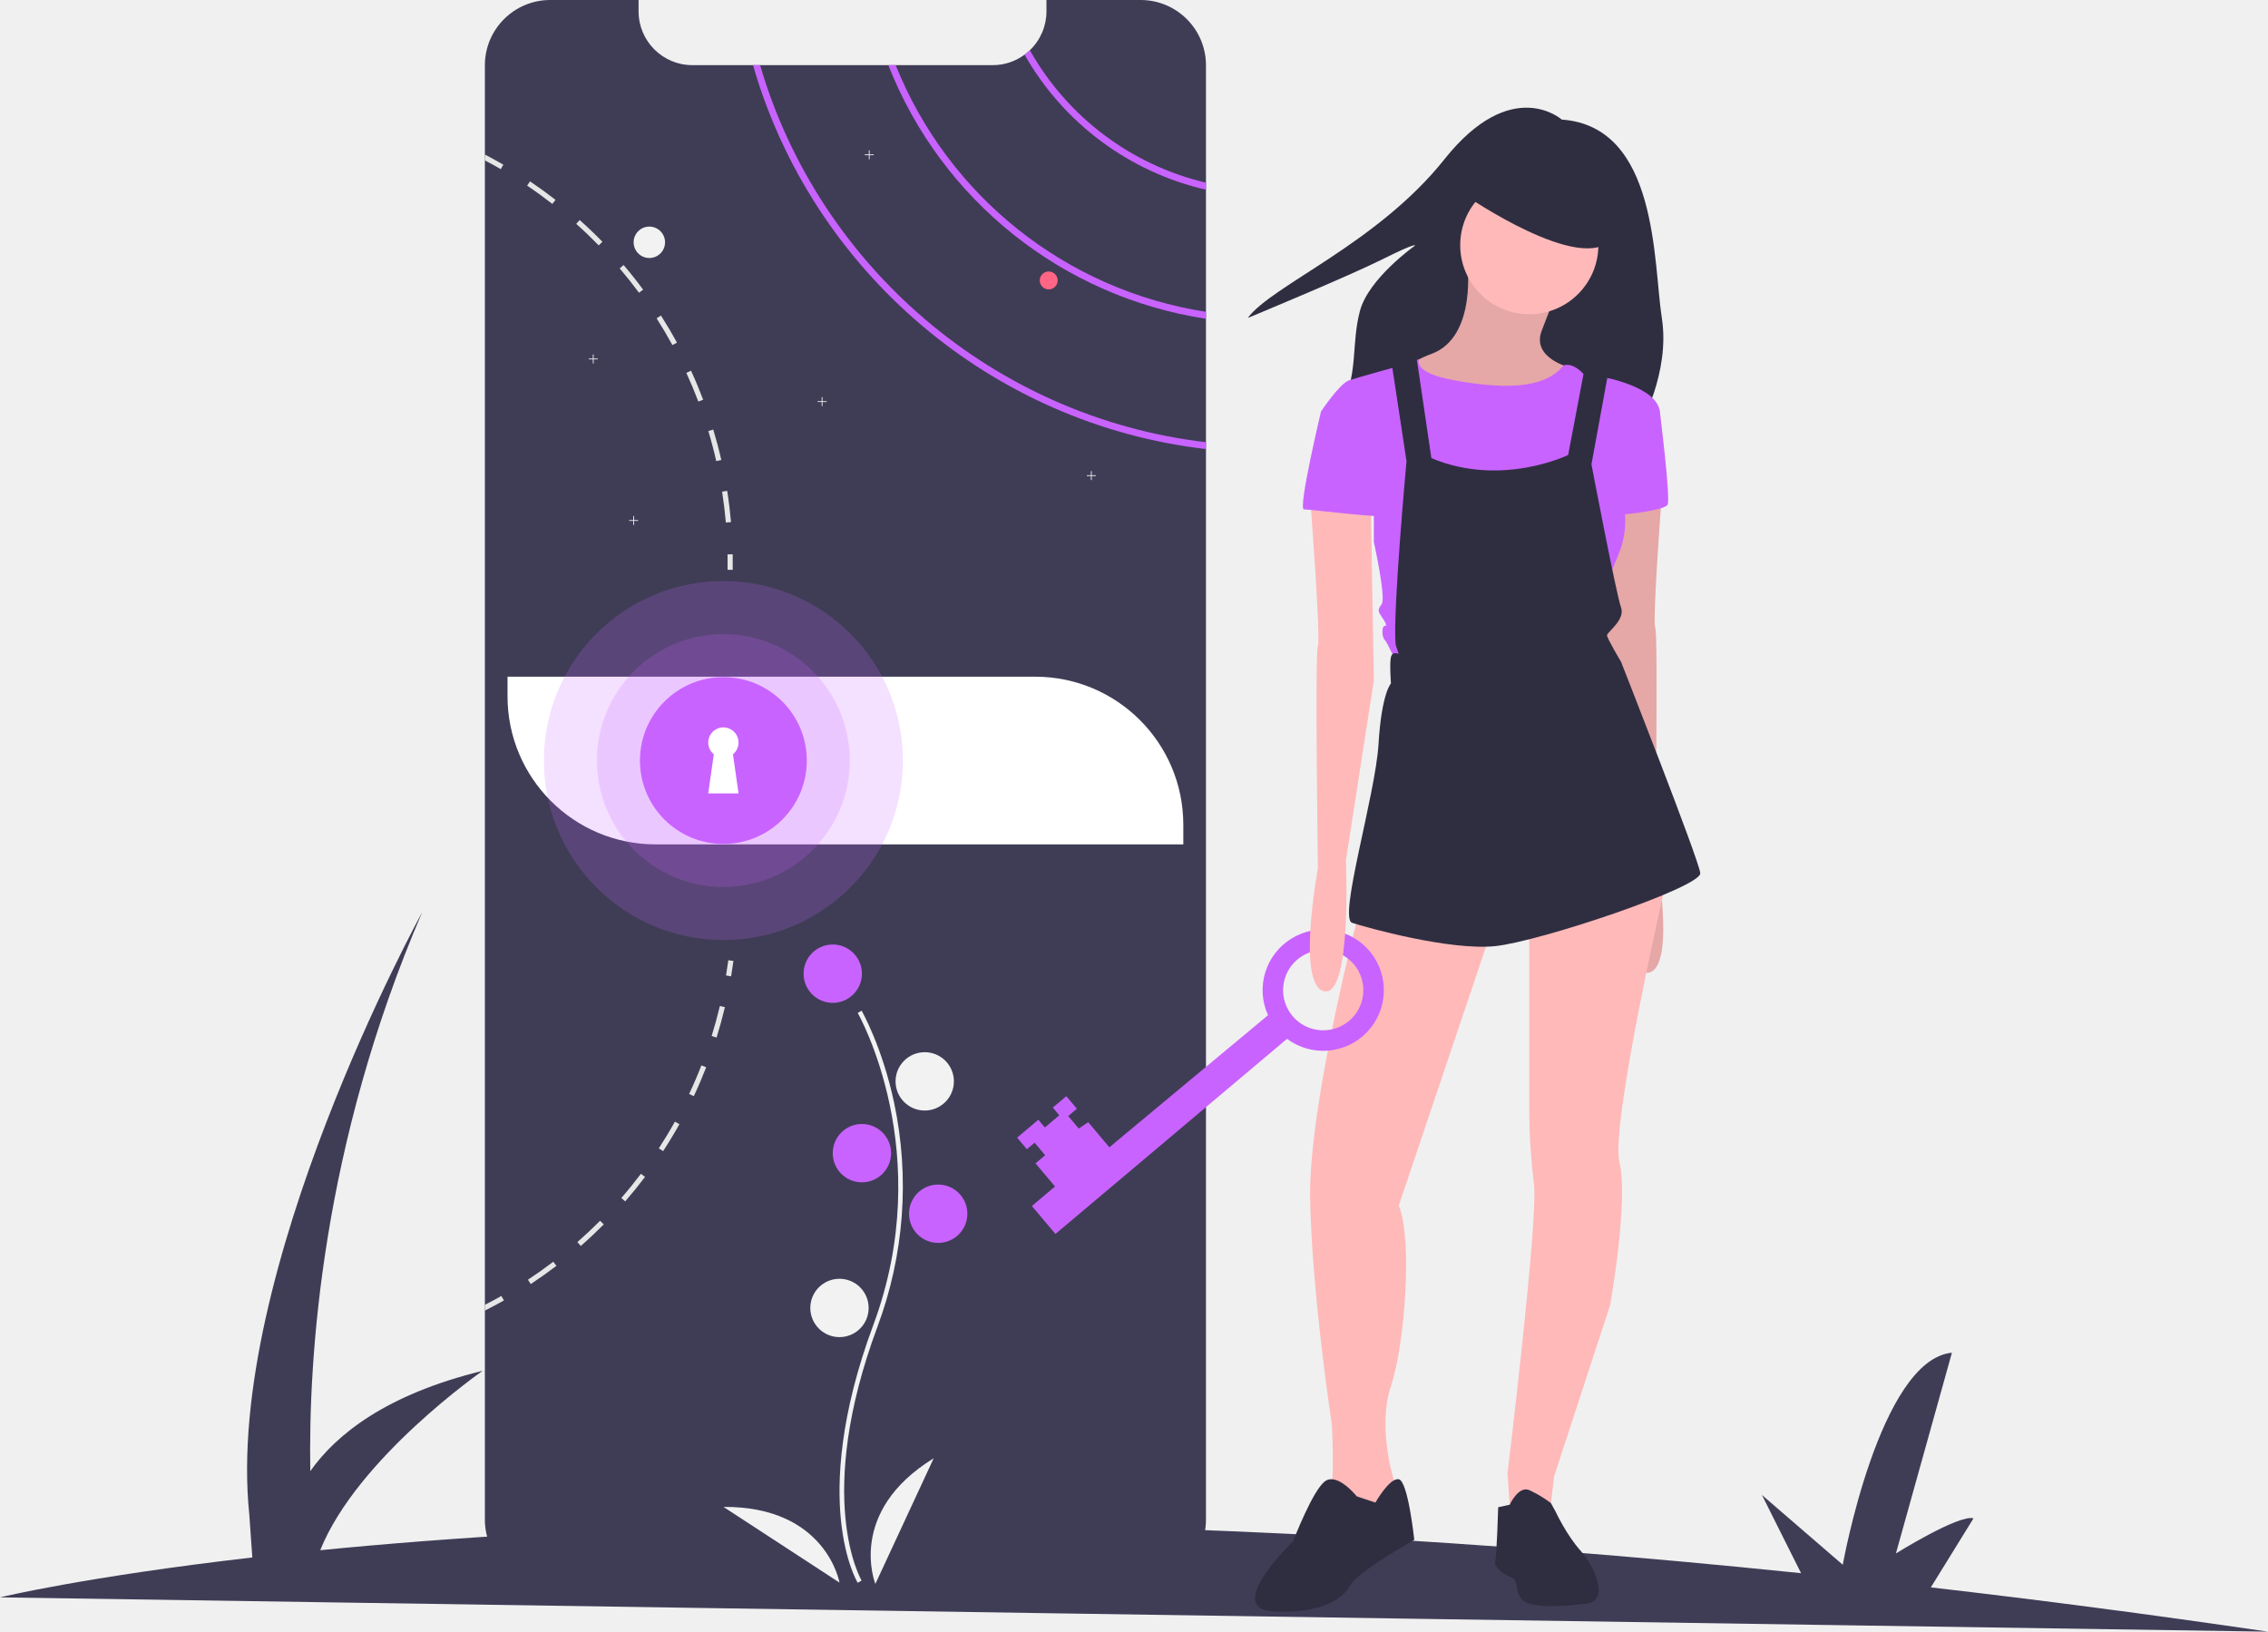
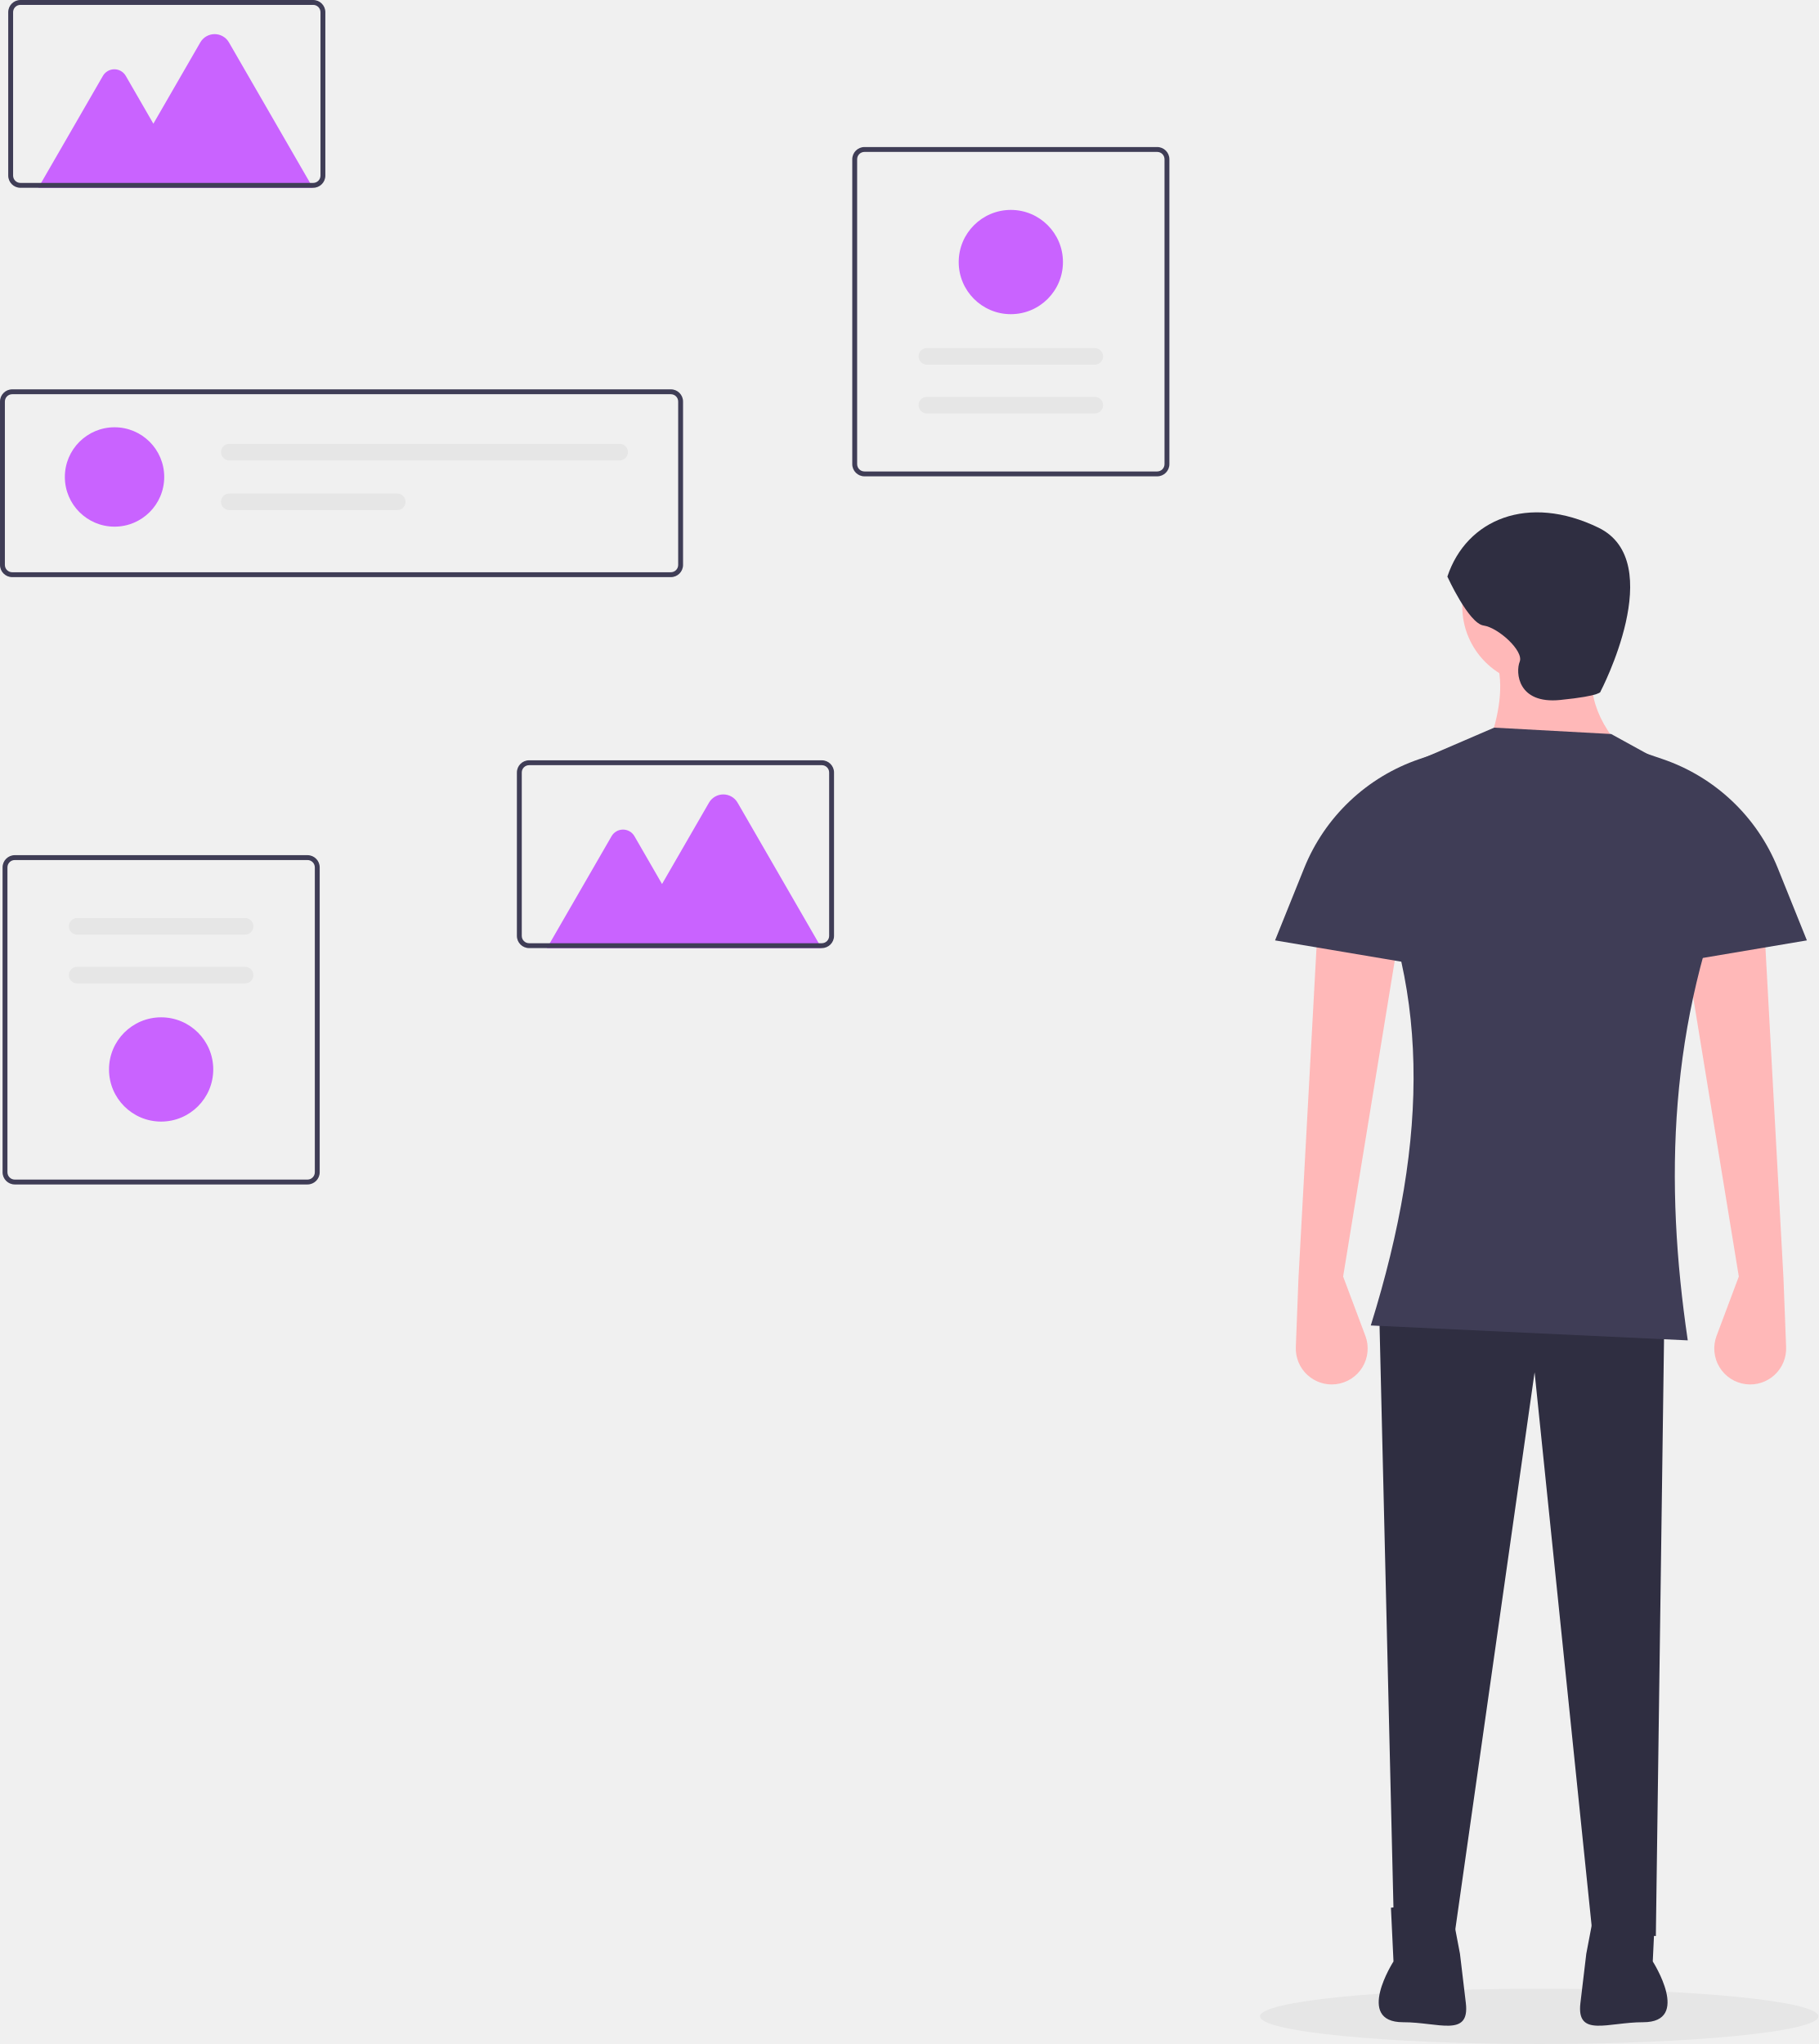
- <svg xmlns="http://www.w3.org/2000/svg" id="eb1b09ad-1fe0-40ca-8096-34696e14e30a" data-name="Layer 1" width="1010.892" height="727.284" viewBox="0 0 1010.892 727.284">
-   <path d="M1105.446,813.642q-78.133-11.444-150.281-19.73l19.02-30.778c-6.412-1.894-34.585,15.651-34.585,15.651l24.967-89.48c-32.248,3.107-48.658,94.513-48.658,94.513L879.884,752.723l17.438,34.854c-147.212-15.195-274.351-21.165-381.29-21.853L532.311,739.381c-6.412-1.894-34.585,15.651-34.585,15.651l24.967-89.48c-32.248,3.107-48.658,94.513-48.658,94.513L438.011,728.969l18.469,36.916c-89.651,1.087-162.761,5.872-219.191,11.451,16.467-41.078,72.394-79.96,72.394-79.96-42.708,10.436-65.112,28.152-76.82,44.71-.895-50.818,5.126-145,49.855-249.095,0,0-88.296,160.409-77.048,268.408l1.344,19.175c-74.836,8.625-112.461,17.784-112.461,17.784Z" transform="translate(-94.55416 -86.35794)" fill="#3f3d56" />
-   <path d="M632.081,115.488v648.2a29.139,29.139,0,0,1-29.13,29.11h-263.15a29.079,29.079,0,0,1-29.13-29.11v-648.2a29.127,29.127,0,0,1,29.13-29.13h39.38v5.05a23.987,23.987,0,0,0,23.98,23.99h133.84a23.789,23.789,0,0,0,14.22-4.68,22.285,22.285,0,0,0,2.36-1.98,23.917,23.917,0,0,0,7.4-17.33v-5.05h41.97A29.121,29.121,0,0,1,632.081,115.488Z" transform="translate(-94.55416 -86.35794)" fill="#3f3d56" />
-   <circle cx="289.426" cy="108" r="7" fill="#f2f2f2" />
-   <path d="M553.581,108.738a22.285,22.285,0,0,1-2.36,1.98,125.247,125.247,0,0,0,80.86,60.19v-3.12A122.299,122.299,0,0,1,553.581,108.738Z" transform="translate(-94.55416 -86.35794)" fill="#c963ff" />
-   <path d="M493.771,115.398h-3.28a181.668,181.668,0,0,0,141.59,113.05v-3.1A178.55,178.55,0,0,1,493.771,115.398Z" transform="translate(-94.55416 -86.35794)" fill="#c963ff" />
-   <path d="M433.351,115.398h-3.16c26.43,91.74,106.18,160.03,201.89,171.12v-3.05C538.031,272.428,459.651,205.438,433.351,115.398Z" transform="translate(-94.55416 -86.35794)" fill="#c963ff" />
-   <polygon points="266.426 159.822 264.604 159.822 264.604 158 264.249 158 264.249 159.822 262.426 159.822 262.426 160.178 264.249 160.178 264.249 162 264.604 162 264.604 160.178 266.426 160.178 266.426 159.822" fill="#f2f2f2" />
-   <polygon points="389.426 68.822 387.604 68.822 387.604 67 387.249 67 387.249 68.822 385.426 68.822 385.426 69.178 387.249 69.178 387.249 71 387.604 71 387.604 69.178 389.426 69.178 389.426 68.822" fill="#f2f2f2" />
-   <polygon points="284.426 231.822 282.604 231.822 282.604 230 282.249 230 282.249 231.822 280.426 231.822 280.426 232.178 282.249 232.178 282.249 234 282.604 234 282.604 232.178 284.426 232.178 284.426 231.822" fill="#f2f2f2" />
-   <polygon points="368.426 178.822 366.604 178.822 366.604 177 366.249 177 366.249 178.822 364.426 178.822 364.426 179.178 366.249 179.178 366.249 181 366.604 181 366.604 179.178 368.426 179.178 368.426 178.822" fill="#f2f2f2" />
-   <polygon points="488.426 211.822 486.604 211.822 486.604 210 486.249 210 486.249 211.822 484.426 211.822 484.426 212.178 486.249 212.178 486.249 214 486.604 214 486.604 212.178 488.426 212.178 488.426 211.822" fill="#f2f2f2" />
-   <circle cx="467.426" cy="125" r="4" fill="#ff6584" />
-   <path d="M418.681,305.158l-2.27.35c.71,4.54,1.27,9.18,1.68,13.77l2.29-.2C419.971,314.428,419.401,309.748,418.681,305.158Z" transform="translate(-94.55416 -86.35794)" fill="#e6e6e6" />
-   <path d="M412.471,277.818l-2.2.67c1.33,4.4,2.52,8.91,3.53,13.4l2.25-.51C415.021,286.838,413.811,282.278,412.471,277.818Z" transform="translate(-94.55416 -86.35794)" fill="#e6e6e6" />
-   <path d="M402.561,251.598l-2.09.96c1.92,4.19,3.72,8.49,5.35,12.79l2.15-.81C406.321,260.188,404.511,255.828,402.561,251.598Z" transform="translate(-94.55416 -86.35794)" fill="#e6e6e6" />
-   <path d="M389.161,227.018l-1.94,1.23c2.47,3.88,4.84,7.9,7.04,11.93l2.02-1.1C394.061,234.998,391.661,230.938,389.161,227.018Z" transform="translate(-94.55416 -86.35794)" fill="#e6e6e6" />
-   <path d="M372.501,204.488l-1.75,1.49c2.98,3.5,5.88,7.16,8.62,10.86l1.84-1.37C378.451,211.728,375.521,208.028,372.501,204.488Z" transform="translate(-94.55416 -86.35794)" fill="#e6e6e6" />
-   <path d="M352.921,184.428l-1.53,1.71c3.44,3.07,6.81,6.3,10.02,9.59l1.65-1.61C359.811,190.788,356.401,187.528,352.921,184.428Z" transform="translate(-94.55416 -86.35794)" fill="#e6e6e6" />
-   <path d="M330.801,167.208l-1.29,1.9c3.82,2.57,7.6,5.31,11.23,8.14l1.42-1.81C338.481,172.578,334.661,169.808,330.801,167.208Z" transform="translate(-94.55416 -86.35794)" fill="#e6e6e6" />
-   <path d="M310.671,155.248v2.6c2.39,1.25,4.76,2.56,7.08,3.9l1.15-1.99Q314.851,157.418,310.671,155.248Z" transform="translate(-94.55416 -86.35794)" fill="#e6e6e6" />
-   <path d="M418.161,521.161c.373-2.236.714-4.519,1.015-6.785l2.279.302c-.304,2.292-.649,4.599-1.026,6.861Z" transform="translate(-94.55416 -86.35794)" fill="#e6e6e6" />
-   <path d="M411.752,548.14l2.197.684c1.379-4.444,2.626-8.996,3.707-13.531l-2.239-.53C414.346,539.25,413.121,543.745,411.752,548.14Z" transform="translate(-94.55416 -86.35794)" fill="#e6e6e6" />
-   <path d="M401.71,573.972l2.086.978c1.984-4.208,3.84-8.544,5.525-12.884l-2.146-.837C405.511,565.522,403.674,569.811,401.71,573.972Z" transform="translate(-94.55416 -86.35794)" fill="#e6e6e6" />
-   <path d="M388.199,598.205l1.928,1.252c2.543-3.899,4.983-7.942,7.254-12.01l-2.005-1.125C393.135,590.345,390.715,594.341,388.199,598.205Z" transform="translate(-94.55416 -86.35794)" fill="#e6e6e6" />
-   <path d="M371.482,620.344l1.743,1.51c3.059-3.528,6.025-7.198,8.836-10.91l-1.841-1.377C377.448,613.236,374.512,616.861,371.482,620.344Z" transform="translate(-94.55416 -86.35794)" fill="#e6e6e6" />
-   <path d="M351.907,639.989l1.514,1.729c3.516-3.067,6.955-6.304,10.24-9.592l-1.626-1.629C358.787,633.751,355.378,636.943,351.907,639.989Z" transform="translate(-94.55416 -86.35794)" fill="#e6e6e6" />
-   <path d="M329.855,656.78l1.27,1.924c3.883-2.564,7.739-5.296,11.438-8.112l-1.39-1.836C337.509,651.548,333.7,654.249,329.855,656.78Z" transform="translate(-94.55416 -86.35794)" fill="#e6e6e6" />
-   <path d="M319.161,666.008c-2.78,1.57-5.62,3.09-8.49,4.53v-2.58c2.48-1.26,4.94-2.59,7.35-3.94Z" transform="translate(-94.55416 -86.35794)" fill="#e6e6e6" />
-   <path d="M418.836,333.464l2.299-.042c.042,2.321.045,4.654.009,6.936l-2.298-.036C418.88,338.066,418.877,335.759,418.836,333.464Z" transform="translate(-94.55416 -86.35794)" fill="#e6e6e6" />
-   <path d="M226.216,301.632H461.427a66,66,0,0,1,66,66v8.736a0,0,0,0,1,0,0H292.216a66,66,0,0,1-66-66v-8.736A0,0,0,0,1,226.216,301.632Z" fill="#fff" />
-   <path d="M476.87,791.879c-.229-.375-5.641-9.41-7.517-28.172-1.721-17.213-.614-46.227,14.433-86.698,28.506-76.671-6.569-138.533-6.928-139.149l1.73-1.004c.091.156,9.142,15.929,14.488,41.044a179.061,179.061,0,0,1-7.416,99.807c-28.457,76.54-7.301,112.773-7.084,113.131Z" transform="translate(-94.55416 -86.35794)" fill="#f2f2f2" />
-   <circle cx="371.17" cy="434" r="13" fill="#c963ff" />
-   <circle cx="412.17" cy="482" r="13" fill="#f2f2f2" />
-   <circle cx="384.17" cy="514" r="13" fill="#c963ff" />
-   <circle cx="418.17" cy="541" r="13" fill="#c963ff" />
-   <circle cx="374.17" cy="583" r="13" fill="#f2f2f2" />
-   <path d="M484.724,792.358s-13-32,26-56Z" transform="translate(-94.55416 -86.35794)" fill="#f2f2f2" />
-   <path d="M468.736,791.777s-5.916-34.029-51.709-33.738Z" transform="translate(-94.55416 -86.35794)" fill="#f2f2f2" />
-   <circle cx="322.426" cy="339" r="80" fill="#c963ff" opacity="0.2" />
-   <circle cx="322.426" cy="339" r="56.338" fill="#c963ff" opacity="0.2" />
-   <circle cx="322.426" cy="339" r="37.183" fill="#c963ff" />
-   <path d="M423.741,417.338a6.761,6.761,0,1,0-11.031,5.239l-2.49,17.429h13.521L421.251,422.577A6.746,6.746,0,0,0,423.741,417.338Z" transform="translate(-94.55416 -86.35794)" fill="#fff" />
-   <path d="M790.661,139.658s-22.302-19.995-52.294,17.688-76.903,56.139-87.67,70.751c0,0,44.604-18.457,59.985-26.147s14.612-6.152,14.612-6.152-20.764,14.612-24.609,29.223-.769,26.916-7.69,41.528S825.268,276.546,825.268,276.546s13.843-23.84,9.997-48.449S833.727,142.734,790.661,139.658Z" transform="translate(-94.55416 -86.35794)" fill="#2f2e41" />
-   <path d="M748.479,202.56s4.85,33.947-15.934,41.567-13.163,18.013-13.163,18.013l31.176,15.241,33.254-10.392,11.085-16.627s-18.013-4.157-13.163-16.627,6.235-16.627,6.235-16.627Z" transform="translate(-94.55416 -86.35794)" fill="#ffb9b9" />
-   <path d="M748.479,202.56s4.85,33.947-15.934,41.567-13.163,18.013-13.163,18.013l31.176,15.241,33.254-10.392,11.085-16.627s-18.013-4.157-13.163-16.627,6.235-16.627,6.235-16.627Z" transform="translate(-94.55416 -86.35794)" opacity="0.1" />
-   <path d="M835.77,299.551s-4.85,63.737-3.464,66.508,0,99.069,0,99.069,9.699,51.959-2.771,54.73-9.699-58.194-9.699-58.194L807.366,381.3l1.386-79.671Z" transform="translate(-94.55416 -86.35794)" fill="#ffb9b9" />
-   <path d="M835.77,299.551s-4.85,63.737-3.464,66.508,0,99.069,0,99.069,9.699,51.959-2.771,54.73-9.699-58.194-9.699-58.194L807.366,381.3l1.386-79.671Z" transform="translate(-94.55416 -86.35794)" opacity="0.1" />
-   <path d="M700.676,491.454S677.814,578.053,678.507,620.313,688.206,721.46,688.206,721.46s1.386,25.633-.693,28.404S697.905,764.414,697.905,764.414l13.163-7.621,4.85-5.542V746.401s-7.621-23.555-1.386-42.26,9.699-65.815,3.464-80.364l42.953-127.474Z" transform="translate(-94.55416 -86.35794)" fill="#ffb9b9" />
-   <path d="M699.291,753.329S690.977,742.937,685.435,746.401s-14.549,27.019-14.549,27.019-31.176,29.79-9.006,31.176,31.868-6.235,34.64-11.777S724.924,772.727,724.924,772.727s-2.771-26.326-6.928-27.019S707.604,756.1,707.604,756.1Z" transform="translate(-94.55416 -86.35794)" fill="#2f2e41" />
-   <path d="M776.19,496.996v85.906a265.616,265.616,0,0,0,2.078,31.176c2.078,15.241-11.777,128.859-11.777,128.859l1.386,20.091,17.32-1.386,2.078-17.32,24.94-76.207s8.313-46.417,4.157-63.737,21.477-128.166,21.477-128.166Z" transform="translate(-94.55416 -86.35794)" fill="#ffb9b9" />
-   <path d="M762.335,758.178l5.131-1.115s3.875-8.584,8.725-6.505a52.3,52.3,0,0,1,9.643,5.778l2.134,3.921s4.85,10.392,11.085,17.32,13.163,22.169,2.771,23.555-24.248,2.078-28.404-1.386-1.386-9.006-5.542-10.392-7.621-5.542-6.928-6.928S762.335,758.178,762.335,758.178Z" transform="translate(-94.55416 -86.35794)" fill="#2f2e41" />
-   <circle cx="681.636" cy="109.274" r="30.79" fill="#ffb9b9" />
-   <path d="M717.996,249.67l9.151-3.195s-3.609,5.966,15.789,9.43,39.487,4.69,48.494-6.661c0,0,3.465-1.652,8.314,3.197s7.621,3.464,7.621,3.464l-3.464,18.013-6.928,33.254L787.968,332.112l-25.633-5.542L734.623,306.479,724.231,279.46V254.519Z" transform="translate(-94.55416 -86.35794)" fill="#c963ff" />
-   <path d="M802.516,259.369l6.928-4.85s23.555,4.157,24.94,15.241L816.372,304.4a39.437,39.437,0,0,1-.693,29.79c-6.928,15.934-6.235,19.398-6.235,19.398l-4.85,20.784-87.984,6.928s-3.464-8.313-4.85-9.699-1.386-6.235,0-6.235,0-2.078-1.386-4.157-2.078-2.771,0-5.542-3.464-27.712-3.464-27.712V300.936l-23.555-31.176s8.313-12.47,12.47-13.856,23.93-6.85,23.93-6.85l4.474,6.588,6.235,50.143,9.006,30.483,37.921-6.443,14.731-24.733,9.699-29.097Z" transform="translate(-94.55416 -86.35794)" fill="#c963ff" />
-   <path d="M828.843,265.604l5.542,4.157s4.85,38.796,3.464,41.567-25.633,5.542-26.326,4.157S828.843,265.604,828.843,265.604Z" transform="translate(-94.55416 -86.35794)" fill="#c963ff" />
-   <path d="M714.532,246.206l6.928,45.724s-6.235,67.894-4.85,81.749l1.386,4.157s-2.771-1.386-3.464,1.386,0,11.777,0,11.777-4.157,4.157-5.542,27.019-18.013,77.593-11.777,79.671,43.646,12.47,63.737,10.392,92.141-26.326,91.448-32.561-35.332-94.22-35.332-94.22S810.83,370.908,810.83,369.523s8.313-6.928,6.235-12.47-13.163-63.737-13.163-63.737l7.621-41.567L801.131,248.977l-7.621,40.182s-29.79,14.549-60.966,1.386l-6.928-47.11Z" transform="translate(-94.55416 -86.35794)" fill="#2f2e41" />
-   <path d="M747.864,173.535s51.267,35.332,65.122,19.398-24.248-29.79-24.248-29.79l-31.868-3.464Z" transform="translate(-94.55416 -86.35794)" fill="#2f2e41" />
-   <path d="M668.209,549.4a27.027,27.027,0,1,0-8.479-10.524L589.024,597.748l-9.415-11.174-4.23,2.829-4.707-5.587,3.868-3.259-4.707-5.587-6.017,5.069,2.897,3.438L560.267,588.91l-2.897-3.438-9.455,7.966,4.345,5.157,3.438-2.897,4.707,5.587-4.298,3.621,8.69,10.314-10.314,8.69,10.501,12.463Zm17.654-39.492A17.882,17.882,0,1,1,666.524,526.202,17.882,17.882,0,0,1,685.863,509.908Z" transform="translate(-94.55416 -86.35794)" fill="#c963ff" />
-   <path d="M678.507,307.864s4.85,63.737,3.464,66.508,0,99.069,0,99.069-9.699,51.959,2.771,54.73,9.699-58.194,9.699-58.194l12.47-80.364-1.386-79.671Z" transform="translate(-94.55416 -86.35794)" fill="#ffb9b9" />
-   <path d="M688.899,267.682l-5.542,2.078s-10.392,43.646-7.621,43.646,36.025,4.157,36.025,2.771-6.235-35.332-6.235-35.332Z" transform="translate(-94.55416 -86.35794)" fill="#c963ff" />
+ <svg xmlns="http://www.w3.org/2000/svg" id="b61e48c1-5578-41dd-9a23-f8d90b26170f" data-name="Layer 1" width="657.779" height="739.313" viewBox="0 0 657.779 739.313">
+   <ellipse cx="556.779" cy="729.313" rx="101" ry="10" fill="#e6e6e6" />
+   <path d="M513.78,289.092H275.523a4.417,4.417,0,0,1-4.412-4.412v-59.101a4.417,4.417,0,0,1,4.412-4.412h238.257a4.417,4.417,0,0,1,4.412,4.412v59.101A4.417,4.417,0,0,1,513.78,289.092Zm-238.257-66.161a2.65,2.65,0,0,0-2.647,2.647v59.101a2.65,2.65,0,0,0,2.647,2.647h238.257a2.65,2.65,0,0,0,2.647-2.647v-59.101a2.65,2.65,0,0,0-2.647-2.647Z" transform="translate(-271.1104 -80.34346)" fill="#3f3d56" />
+   <circle cx="41.432" cy="172.518" r="17.973" fill="#c963ff" />
+   <path d="M354.052,240.88a2.995,2.995,0,0,0,0,5.991H495.266a2.995,2.995,0,1,0,0-5.991Z" transform="translate(-271.1104 -80.34346)" fill="#e6e6e6" />
+   <path d="M354.052,258.853a2.995,2.995,0,0,0,0,5.991h60.765a2.995,2.995,0,0,0,0-5.991Z" transform="translate(-271.1104 -80.34346)" fill="#e6e6e6" />
+   <path d="M382.343,508.762H276.451a4.417,4.417,0,0,1-4.412-4.412V394.067a4.417,4.417,0,0,1,4.412-4.412H382.343A4.417,4.417,0,0,1,386.755,394.067V504.349A4.417,4.417,0,0,1,382.343,508.762ZM276.451,391.42a2.65,2.65,0,0,0-2.647,2.647V504.349a2.65,2.65,0,0,0,2.647,2.647H382.343a2.65,2.65,0,0,0,2.647-2.647V394.067a2.65,2.65,0,0,0-2.647-2.647Z" transform="translate(-271.1104 -80.34346)" fill="#3f3d56" />
+   <path d="M299.014,412.397a2.995,2.995,0,1,0,0,5.991h60.765a2.995,2.995,0,1,0,0-5.991Z" transform="translate(-271.1104 -80.34346)" fill="#e6e6e6" />
+   <path d="M299.014,430.046a2.995,2.995,0,1,0,0,5.991h60.765a2.995,2.995,0,0,0,0-5.991Z" transform="translate(-271.1104 -80.34346)" fill="#e6e6e6" />
+   <path d="M329.397,486.019a18.855,18.855,0,1,1,18.855-18.855A18.876,18.876,0,0,1,329.397,486.019Z" transform="translate(-271.1104 -80.34346)" fill="#c963ff" />
+   <path d="M583.812,133.527H689.704a4.417,4.417,0,0,1,4.412,4.412V248.222a4.417,4.417,0,0,1-4.412,4.412H583.812a4.417,4.417,0,0,1-4.412-4.412V137.94A4.417,4.417,0,0,1,583.812,133.527ZM689.704,250.869a2.65,2.65,0,0,0,2.647-2.647V137.94a2.65,2.65,0,0,0-2.647-2.647H583.812a2.65,2.65,0,0,0-2.647,2.647V248.222a2.65,2.65,0,0,0,2.647,2.647Z" transform="translate(-271.1104 -80.34346)" fill="#3f3d56" />
+   <path d="M667.141,229.892a2.995,2.995,0,0,0,0-5.991H606.375a2.995,2.995,0,1,0,0,5.991Z" transform="translate(-271.1104 -80.34346)" fill="#e6e6e6" />
+   <path d="M667.141,212.243a2.995,2.995,0,0,0,0-5.991H606.375a2.995,2.995,0,0,0,0,5.991Z" transform="translate(-271.1104 -80.34346)" fill="#e6e6e6" />
+   <path d="M636.758,156.27a18.855,18.855,0,1,1-18.855,18.855A18.876,18.876,0,0,1,636.758,156.27Z" transform="translate(-271.1104 -80.34346)" fill="#c963ff" />
+   <path d="M568.296,423.28H468.96l23.377-40.491a4.774,4.774,0,0,1,8.268,0l9.986,17.297,16.98-29.411a5.977,5.977,0,0,1,10.352,0Z" transform="translate(-271.1104 -80.34346)" fill="#c963ff" />
+   <path d="M568.39,423.269H462.498a4.417,4.417,0,0,1-4.412-4.412V359.756a4.417,4.417,0,0,1,4.412-4.412H568.39a4.417,4.417,0,0,1,4.412,4.412V418.857A4.417,4.417,0,0,1,568.39,423.269ZM462.498,357.108a2.65,2.65,0,0,0-2.647,2.647V418.857a2.65,2.65,0,0,0,2.647,2.647H568.39a2.65,2.65,0,0,0,2.647-2.647V359.756a2.65,2.65,0,0,0-2.647-2.647Z" transform="translate(-271.1104 -80.34346)" fill="#3f3d56" />
+   <path d="M384.296,148.28H284.96l23.377-40.491a4.774,4.774,0,0,1,8.268,0l9.986,17.297,16.98-29.411a5.977,5.977,0,0,1,10.352,0Z" transform="translate(-271.1104 -80.34346)" fill="#c963ff" />
+   <path d="M384.39,148.269H278.498a4.417,4.417,0,0,1-4.412-4.412V84.756a4.417,4.417,0,0,1,4.412-4.412H384.39a4.417,4.417,0,0,1,4.412,4.412V143.857A4.417,4.417,0,0,1,384.39,148.269ZM278.498,82.108a2.65,2.65,0,0,0-2.647,2.647V143.857a2.65,2.65,0,0,0,2.647,2.647H384.39a2.65,2.65,0,0,0,2.647-2.647V84.756a2.65,2.65,0,0,0-2.647-2.647Z" transform="translate(-271.1104 -80.34346)" fill="#3f3d56" />
+   <circle cx="557.418" cy="219.322" r="28.472" fill="#ffb8b8" />
+   <path d="M857.77,351.224l-48.48-.77c4.17-11.49,5.977-22.249,3.078-31.55l36.937-3.848Q841.819,333.14,857.77,351.224Z" transform="translate(-271.1104 -80.34346)" fill="#ffb8b8" />
+   <path d="M756.963,542.065l8.05,21.468a13,13,0,0,1-10.599,17.469h0a13,13,0,0,1-14.564-13.404l.952-24.763,6.926-126.971,28.472,8.465Z" transform="translate(-271.1104 -80.34346)" fill="#ffb8b8" />
+   <path d="M900.094,542.065l-8.05,21.468a13,13,0,0,0,10.599,17.469h0a13,13,0,0,0,14.564-13.404l-.952-24.763-6.926-126.971L880.856,424.328Z" transform="translate(-271.1104 -80.34346)" fill="#ffb8b8" />
+   <polygon points="598.972 700.273 575.887 697.965 555.11 496.35 525.868 701.812 504.321 701.043 498.935 475.573 602.05 475.573 598.972 700.273" fill="#2f2e41" />
+   <path d="M794.67,288.892s7.695,16.929,13.082,17.699,14.621,9.234,13.082,13.082-.77,15.39,14.621,13.851,14.621-3.078,14.621-3.078,24.625-46.941-.77-59.253S801.595,268.115,794.67,288.892Z" transform="translate(-271.1104 -80.34346)" fill="#2f2e41" />
+   <path d="M774.254,770.372l.925,19.423s-14.097,21.987,3.476,21.987c.176,0-.174.001,0,0,12.709-.04,24.195,5.679,22.693-6.941l-2.122-17.821-3.7-19.423Z" transform="translate(-271.1104 -80.34346)" fill="#2f2e41" />
+   <path d="M869.89,770.372l-.925,19.423s14.097,21.987-3.476,21.987c-.176,0,.174.001,0,0-12.709-.04-24.195,5.679-22.693-6.941l2.122-17.821,3.7-19.423Z" transform="translate(-271.1104 -80.34346)" fill="#2f2e41" />
+   <path d="M881.626,565.151,766.967,559.764c21.384-68.621,21.542-124.769-5.387-176.472a27.683,27.683,0,0,1,16.731-25.424l33.288-14.339,42.324,2.309,27.927,15.36a33.245,33.245,0,0,1,17.18,30.829C874.58,450.392,873.183,507.945,881.626,565.151Z" transform="translate(-271.1104 -80.34346)" fill="#3f3d56" />
+   <path d="M796.209,431.254l-63.87-10.773,10.523-26.126A68.847,68.847,0,0,1,784.536,354.903l6.286-2.14Z" transform="translate(-271.1104 -80.34346)" fill="#3f3d56" />
+   <path d="M860.848,431.254l63.87-10.773-10.523-26.126a68.847,68.847,0,0,0-41.675-39.452l-6.286-2.14Z" transform="translate(-271.1104 -80.34346)" fill="#3f3d56" />
</svg>
